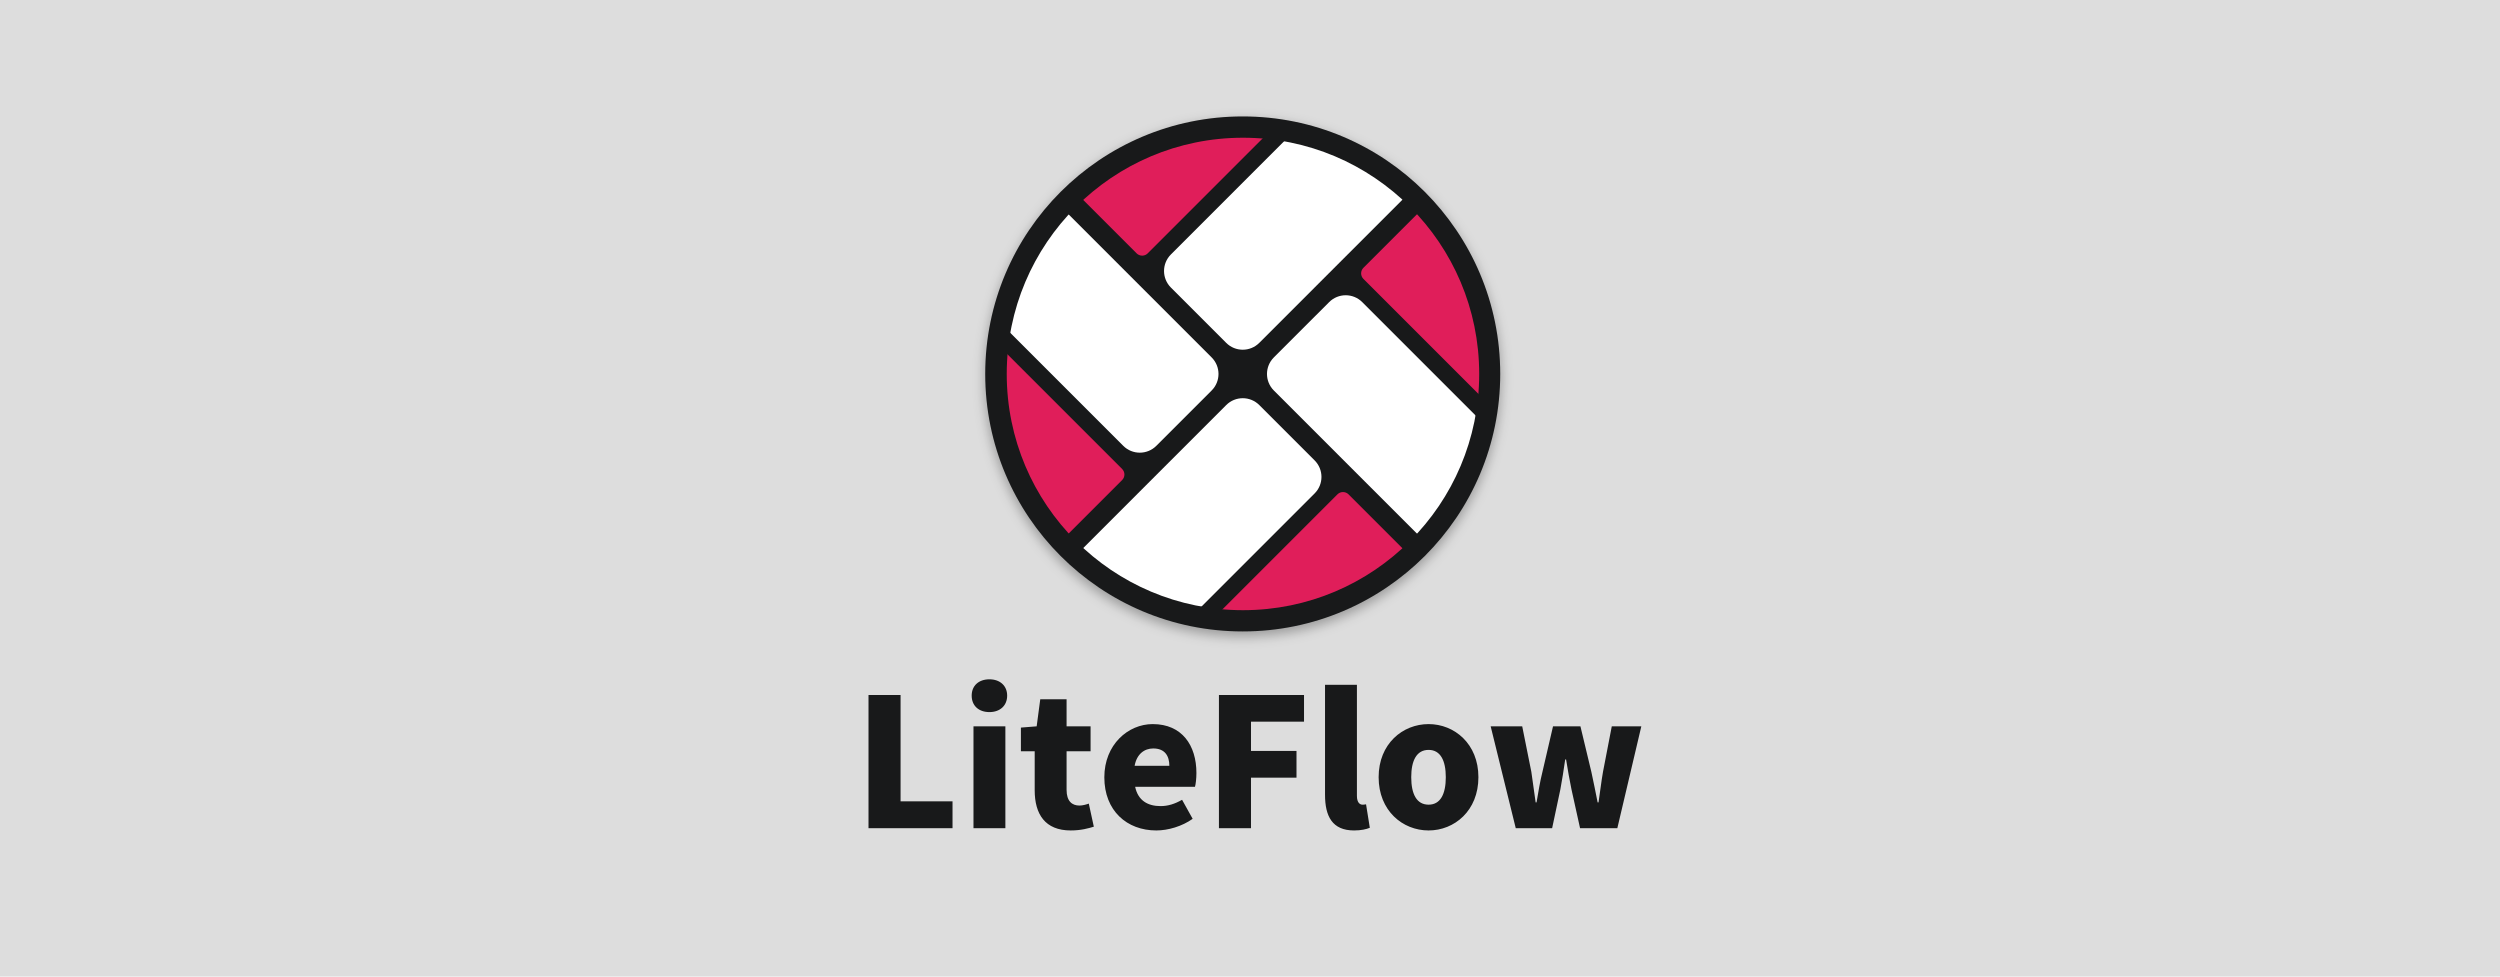
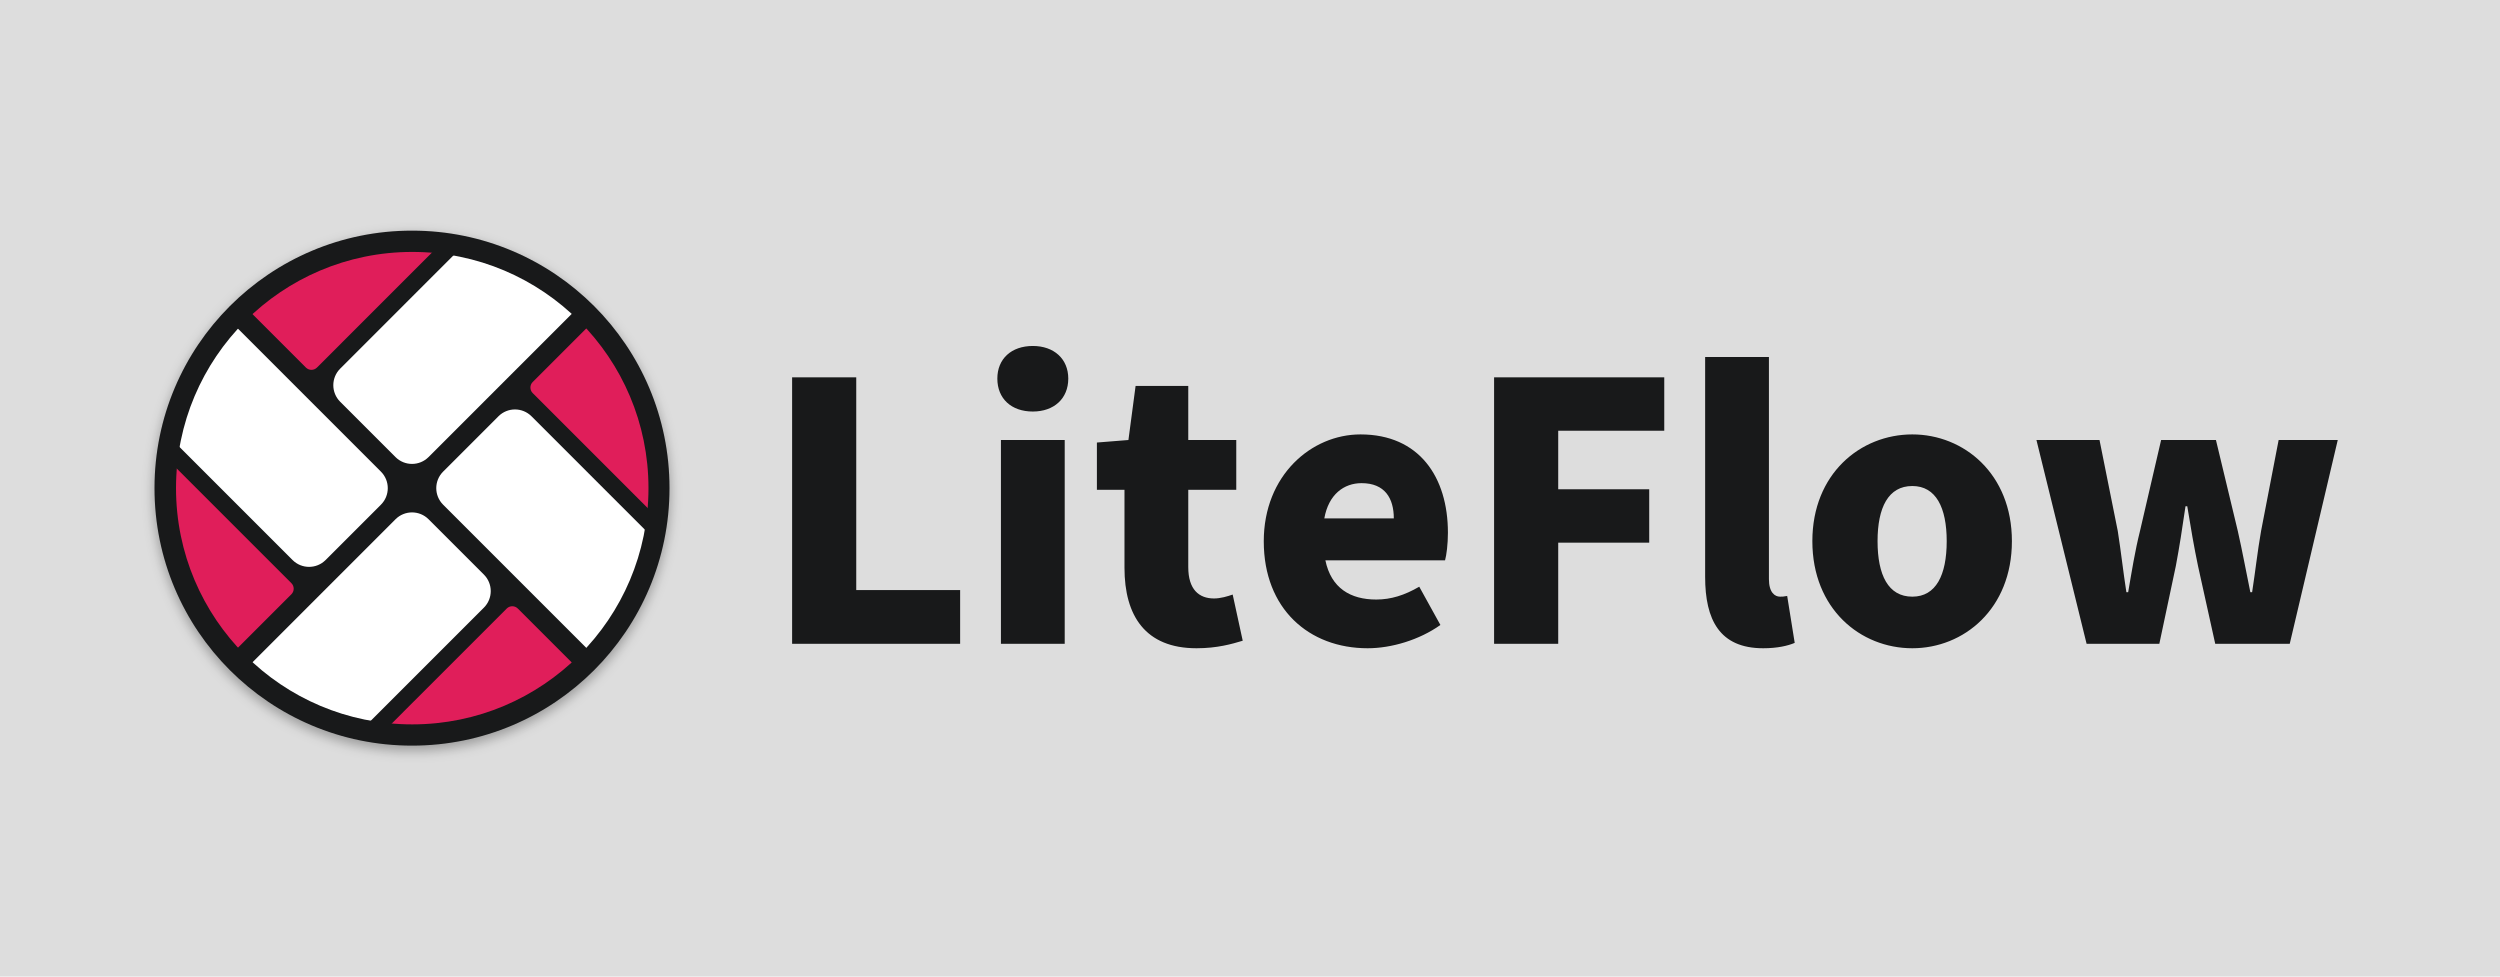
<svg xmlns="http://www.w3.org/2000/svg" fill="none" version="1.1" width="2233" height="872" viewBox="0 0 2233 872">
  <defs>
-     <filter id="master_svg2_7_11" filterUnits="userSpaceOnUse" color-interpolation-filters="sRGB" x="851" y="79" width="528.44" height="518.04">
+     <filter id="master_svg2_7_11" filterUnits="userSpaceOnUse" color-interpolation-filters="sRGB" x="109" y="181" width="528.44" height="518.04">
      <feFlood flood-opacity="0" result="BackgroundImageFix" />
      <feColorMatrix in="SourceAlpha" type="matrix" values="0 0 0 0 0 0 0 0 0 0 0 0 0 0 0 0 0 0 127 0" />
      <feOffset dy="4" dx="0" />
      <feGaussianBlur stdDeviation="5" />
      <feColorMatrix type="matrix" values="0 0 0 0 0 0 0 0 0 0 0 0 0 0 0 0 0 0 0.302 0" />
      <feBlend mode="normal" in2="BackgroundImageFix" result="effect1_dropShadow" />
      <feBlend mode="normal" in="SourceGraphic" in2="effect1_dropShadow" result="shape" />
    </filter>
    <mask id="master_svg3_7_16">
-       <rect x="899.22" y="123.02" width="422" height="422" rx="210.981" fill="#FFFFFF" fill-opacity="1" />
+       <rect x="157.22" y="225.02" width="422" height="422" rx="210.981" fill="#FFFFFF" fill-opacity="1" />
    </mask>
  </defs>
  <clipPath id="master_svg0_7_02">
    <rect x="0" y="0" width="2233" height="872" rx="0" />
  </clipPath>
  <clipPath id="master_svg1_7_11">
-     <rect x="861" y="85" width="508.44" height="498.04" rx="0" />
+     <rect x="119" y="187" width="508.44" height="498.04" rx="0" />
  </clipPath>
  <g clip-path="url(#master_svg0_7_02)" style="mix-blend-mode:passthrough">
    <rect x="0" y="0" width="2233" height="872" rx="0" fill="#DDDDDD" fill-opacity="1" />
    <g>
      <g filter="url(#master_svg2_7_11)">
        <g>
          <g style="mix-blend-mode:passthrough">
-             <ellipse cx="1110" cy="334" rx="230" ry="230" fill="#18191A" fill-opacity="1" />
+             <ellipse cx="368" cy="436" rx="230" ry="230" fill="#18191A" fill-opacity="1" />
          </g>
          <g>
            <g mask="url(#master_svg3_7_16)">
              <g>
-                 <rect x="852.356" y="247.268" width="111.65" height="234.34" rx="20.87" transform="matrix(0.7071068,-0.7071068,0.7071068,0.7071068,74.80422,675.1297)" fill="#FFFFFF" fill-opacity="1" />
-                 <rect x="1123.027" y="334.02" width="111.65" height="234.34" rx="20.87" transform="matrix(0.7071068,-0.7071068,0.7071068,0.7071068,92.73916,891.9321)" fill="#FFFFFF" fill-opacity="1" />
-                 <rect x="1031.067" y="242.063" width="234.34" height="111.65" rx="20.87" transform="matrix(0.7071068,-0.7071068,0.7071068,0.7071068,130.8279,799.9734)" fill="#FFFFFF" fill-opacity="1" />
-                 <rect x="944.325" y="512.735" width="234.34" height="111.65" rx="20.87" transform="matrix(0.7071068,-0.7071068,0.7071068,0.7071068,-85.97161,817.9154)" fill="#FFFFFF" fill-opacity="1" />
-                 <path d="M1015.26,226.32L940.26,151.32C935.91,146.96,1013.26,111.19,1019.44,111.19L1086.44,88.19C1092.63,88.19,1164.21,87.19,1159.83,91.58L1025.11,226.32C1022.382,229.021,1017.988,229.021,1015.26,226.32Z" fill="#E01E5A" fill-opacity="1" />
-                 <path d="M1217.78,239.24L1304.13,152.9C1308.51,148.51,1328.44,203,1328.44,209.2L1369.44,337.2C1369.44,343.4,1347.55,378.85,1343.17,374.47L1217.78,249.08C1215.086,246.353,1215.086,241.967,1217.78,239.24Z" fill="#E01E5A" fill-opacity="1" />
-                 <path d="M1204.48,441.52L1287.8,524.84C1292.18,529.22,1274.63,533.2,1268.44,533.2L1127.44,575.2C1121.24,575.2,1056.32,579.84,1060.7,575.46L1194.64,441.52C1197.367,438.826,1201.753,438.826,1204.48,441.52Z" fill="#E01E5A" fill-opacity="1" />
-                 <path d="M1002.31,428.76L932.65,498.42C928.27,502.8,925.44,489.42,925.44,483.2L889.44,333.2C889.44,327.01,884.13,300.74,888.51,305.13L1002.31,418.92C1005.004,421.647,1005.004,426.033,1002.31,428.76Z" fill="#E01E5A" fill-opacity="1" />
+                 <rect x="110.356" y="349.268" width="111.65" height="234.34" rx="20.87" transform="matrix(0.7071068,-0.7071068,0.7071068,0.7071068,-214.6474,180.3316)" fill="#FFFFFF" fill-opacity="1" />
+                 <rect x="381.027" y="436.02" width="111.65" height="234.34" rx="20.87" transform="matrix(0.7071068,-0.7071068,0.7071068,0.7071068,-196.7125,397.134)" fill="#FFFFFF" fill-opacity="1" />
+                 <rect x="289.067" y="344.063" width="234.34" height="111.65" rx="20.87" transform="matrix(0.7071068,-0.7071068,0.7071068,0.7071068,-158.6238,305.1752)" fill="#FFFFFF" fill-opacity="1" />
+                 <rect x="202.325" y="614.735" width="234.34" height="111.65" rx="20.87" transform="matrix(0.7071068,-0.7071068,0.7071068,0.7071068,-375.4233,323.1172)" fill="#FFFFFF" fill-opacity="1" />
+                 <path d="M273.26,328.32L198.26,253.32C193.91,248.96,271.26,213.19,277.44,213.19L344.44,190.19C350.63,190.19,422.21,189.19,417.83,193.58L283.11,328.32C280.382,331.021,275.988,331.021,273.26,328.32Z" fill="#E01E5A" fill-opacity="1" />
+                 <path d="M475.78,341.24L562.13,254.9C566.51,250.51,586.44,305,586.44,311.2L627.44,439.2C627.44,445.4,605.55,480.85,601.17,476.47L475.78,351.08C473.086,348.353,473.086,343.967,475.78,341.24Z" fill="#E01E5A" fill-opacity="1" />
+                 <path d="M462.48,543.52L545.8,626.84C550.18,631.22,532.63,635.2,526.44,635.2L385.44,677.2C379.24,677.2,314.32,681.84,318.7,677.46L452.64,543.52C455.367,540.826,459.753,540.826,462.48,543.52Z" fill="#E01E5A" fill-opacity="1" />
+                 <path d="M260.31,530.76L190.65,600.42C186.27,604.8,183.44,591.42,183.44,585.2L147.44,435.2C147.44,429.01,142.13,402.74,146.51,407.13L260.31,520.92C263.004,523.647,263.004,528.033,260.31,530.76Z" fill="#E01E5A" fill-opacity="1" />
              </g>
            </g>
          </g>
        </g>
      </g>
      <g style="mix-blend-mode:passthrough">
-         <path d="M775.75,739.76L850.797,739.76L850.797,715.76L804.391,715.76L804.391,620.76L775.75,620.76L775.75,739.76ZM869.516,739.76L898,739.76L898,648.76L869.516,648.76L869.516,739.76ZM883.75,636.041C893.188,636.041,899.594,630.291,899.594,621.322C899.594,612.526,893.188,606.76,883.75,606.76C874.156,606.76,867.906,612.526,867.906,621.322C867.906,630.291,874.156,636.041,883.75,636.041ZM956.359,741.76C965.641,741.76,972.188,739.854,977,738.401L972.516,717.776C970.281,718.572,967.078,719.526,964.188,719.526C957.469,719.526,952.672,715.557,952.672,705.526L952.672,671.01L974.109,671.01L974.109,648.76L952.672,648.76L952.672,624.604L929.156,624.604L925.953,648.76L911.875,649.885L911.875,671.01L924.188,671.01L924.188,705.854C924.188,727.213,933.469,741.76,956.359,741.76ZM1032.797,741.76C1043.359,741.76,1055.828,738.088,1065.281,731.369L1055.828,714.369C1049.281,718.119,1043.188,720.01,1036.641,720.01C1025.109,720.01,1016.469,714.994,1013.906,702.76L1067.359,702.76C1068,700.526,1068.641,695.572,1068.641,690.447C1068.641,665.807,1055.828,646.76,1029.594,646.76C1007.672,646.76,986.391,665.01,986.391,694.291C986.391,724.166,1006.547,741.76,1032.797,741.76ZM1013.438,684.041C1015.359,673.432,1022.234,668.526,1030.078,668.526C1040.469,668.526,1044.469,675.182,1044.469,684.041L1013.438,684.041ZM1088.75,739.76L1117.391,739.76L1117.391,694.604L1158.031,694.604L1158.031,670.76L1117.391,670.76L1117.391,644.604L1164.75,644.604L1164.75,620.76L1088.75,620.76L1088.75,739.76ZM1209.438,741.76C1215.828,741.76,1220.469,740.651,1223.516,739.369L1220.156,718.401C1218.547,718.729,1217.906,718.729,1216.953,718.729C1214.719,718.729,1212,716.963,1212,710.885L1212,611.682L1183.516,611.682L1183.516,709.932C1183.516,728.963,1189.906,741.76,1209.438,741.76ZM1276.031,741.76C1299.078,741.76,1320.516,724.166,1320.516,694.182C1320.516,664.369,1299.078,646.76,1276.031,646.76C1252.828,646.76,1231.391,664.369,1231.391,694.182C1231.391,724.166,1252.828,741.76,1276.031,741.76ZM1276.031,718.729C1265.312,718.729,1260.516,709.229,1260.516,694.182C1260.516,679.307,1265.312,669.807,1276.031,669.807C1286.594,669.807,1291.391,679.307,1291.391,694.182C1291.391,709.229,1286.594,718.729,1276.031,718.729ZM1353.875,739.76L1386.359,739.76L1393.719,705.057C1395.312,696.588,1396.594,688.276,1398.031,678.369L1398.828,678.369C1400.438,688.276,1401.875,696.588,1403.641,705.057L1411.312,739.76L1444.594,739.76L1466.031,648.76L1439.641,648.76L1431.797,689.401C1430.188,698.51,1429.234,707.463,1427.797,716.729L1427,716.729C1425.078,707.463,1423.469,698.51,1421.391,689.401L1411.641,648.76L1387.156,648.76L1377.719,689.401C1375.469,698.354,1374.031,707.463,1372.438,716.729L1371.641,716.729C1370.188,707.463,1369.234,698.51,1367.797,689.401L1359.641,648.76L1331.469,648.76L1353.875,739.76Z" fill="#18191A" fill-opacity="1" />
+         <path d="M707.516,575.02L857.594,575.02L857.594,527.02L764.797,527.02L764.797,337.02L707.516,337.02L707.516,575.02ZM894.031,575.02L951,575.02L951,393.02L894.031,393.02L894.031,575.02ZM922.516,367.582C941.391,367.582,954.188,356.067,954.188,338.145C954.188,320.551,941.391,309.02,922.516,309.02C903.312,309.02,890.828,320.551,890.828,338.145C890.828,356.067,903.312,367.582,922.516,367.582ZM1068.719,579.02C1087.281,579.02,1100.391,575.192,1110,572.301L1101.031,531.051C1096.562,532.645,1090.156,534.551,1084.391,534.551C1070.953,534.551,1061.359,526.598,1061.359,506.551L1061.359,437.504L1104.234,437.504L1104.234,393.02L1061.359,393.02L1061.359,344.707L1014.312,344.707L1007.906,393.02L979.75,395.27L979.75,437.504L1004.391,437.504L1004.391,507.192C1004.391,549.911,1022.953,579.02,1068.719,579.02ZM1221.594,579.02C1242.719,579.02,1267.672,571.661,1286.562,558.223L1267.672,524.036C1254.562,531.692,1242.391,535.504,1229.281,535.504C1206.234,535.504,1188.953,525.317,1183.828,500.473L1290.719,500.473C1292,495.989,1293.281,486.067,1293.281,475.832C1293.281,426.114,1267.672,388.02,1215.188,388.02C1171.359,388.02,1128.797,424.504,1128.797,483.504C1128.797,543.832,1169.109,579.02,1221.594,579.02ZM1182.875,463.02C1186.719,441.504,1200.469,431.551,1216.156,431.551C1236.953,431.551,1244.953,445.036,1244.953,463.02L1182.875,463.02ZM1334.516,575.02L1391.797,575.02L1391.797,484.707L1473.078,484.707L1473.078,437.02L1391.797,437.02L1391.797,384.707L1486.516,384.707L1486.516,337.02L1334.516,337.02L1334.516,575.02ZM1574.875,579.02C1587.672,579.02,1596.953,576.786,1603.031,574.223L1596.312,532.301C1593.109,532.942,1591.828,532.942,1589.922,532.942C1585.438,532.942,1580,529.426,1580,517.27L1580,318.864L1523.031,318.864L1523.031,515.348C1523.031,553.426,1535.828,579.02,1574.875,579.02ZM1708.08,579.02C1754.16,579.02,1797.03,543.832,1797.03,483.364C1797.03,423.223,1754.16,388.02,1708.08,388.02C1661.672,388.02,1618.797,423.223,1618.797,483.364C1618.797,543.832,1661.672,579.02,1708.08,579.02ZM1708.08,532.942C1686.64,532.942,1677.031,513.754,1677.031,483.364C1677.031,453.301,1686.64,434.114,1708.08,434.114C1729.19,434.114,1738.8,453.301,1738.8,483.364C1738.8,513.754,1729.19,532.942,1708.08,532.942ZM1863.75,575.02L1928.72,575.02L1943.44,505.598C1946.64,488.676,1949.2,472.051,1952.08,452.223L1953.67,452.223C1956.88,472.051,1959.75,488.676,1963.28,505.614L1978.64,575.02L2045.2,575.02L2088.08,393.02L2035.28,393.02L2019.59,474.286C2016.39,492.504,2014.48,510.411,2011.59,528.942L2010,528.942C2006.16,510.411,2002.95,492.504,1998.8,474.286L1979.28,393.02L1930.31,393.02L1911.44,474.286C1906.95,492.192,1904.08,510.411,1900.88,528.942L1899.28,528.942C1896.39,510.411,1894.47,492.504,1891.59,474.286L1875.28,393.02L1818.95,393.02L1863.75,575.02Z" fill="#18191A" fill-opacity="1" />
      </g>
    </g>
  </g>
</svg>
